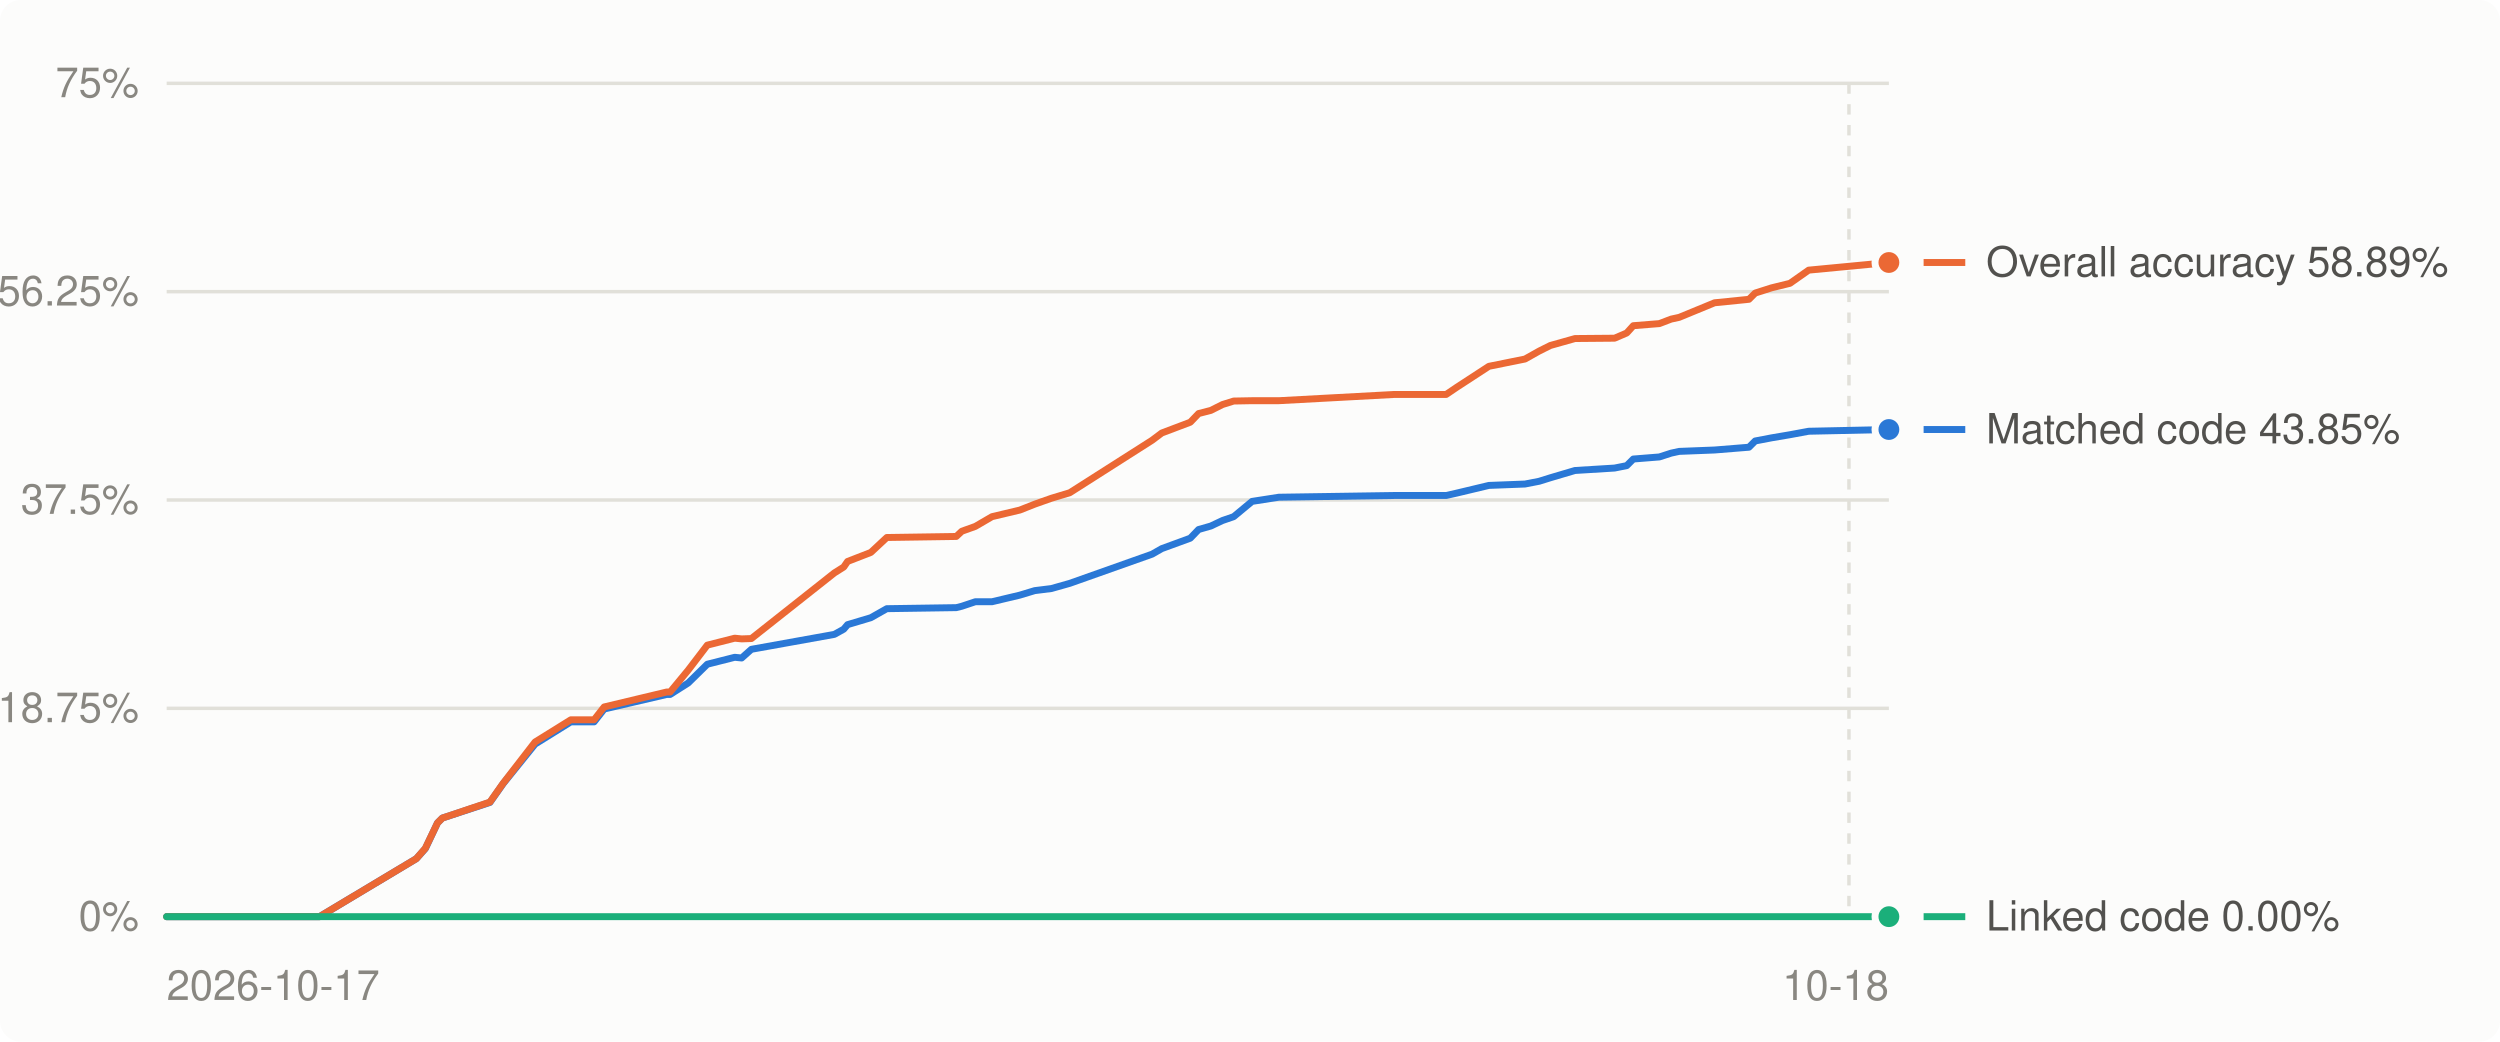
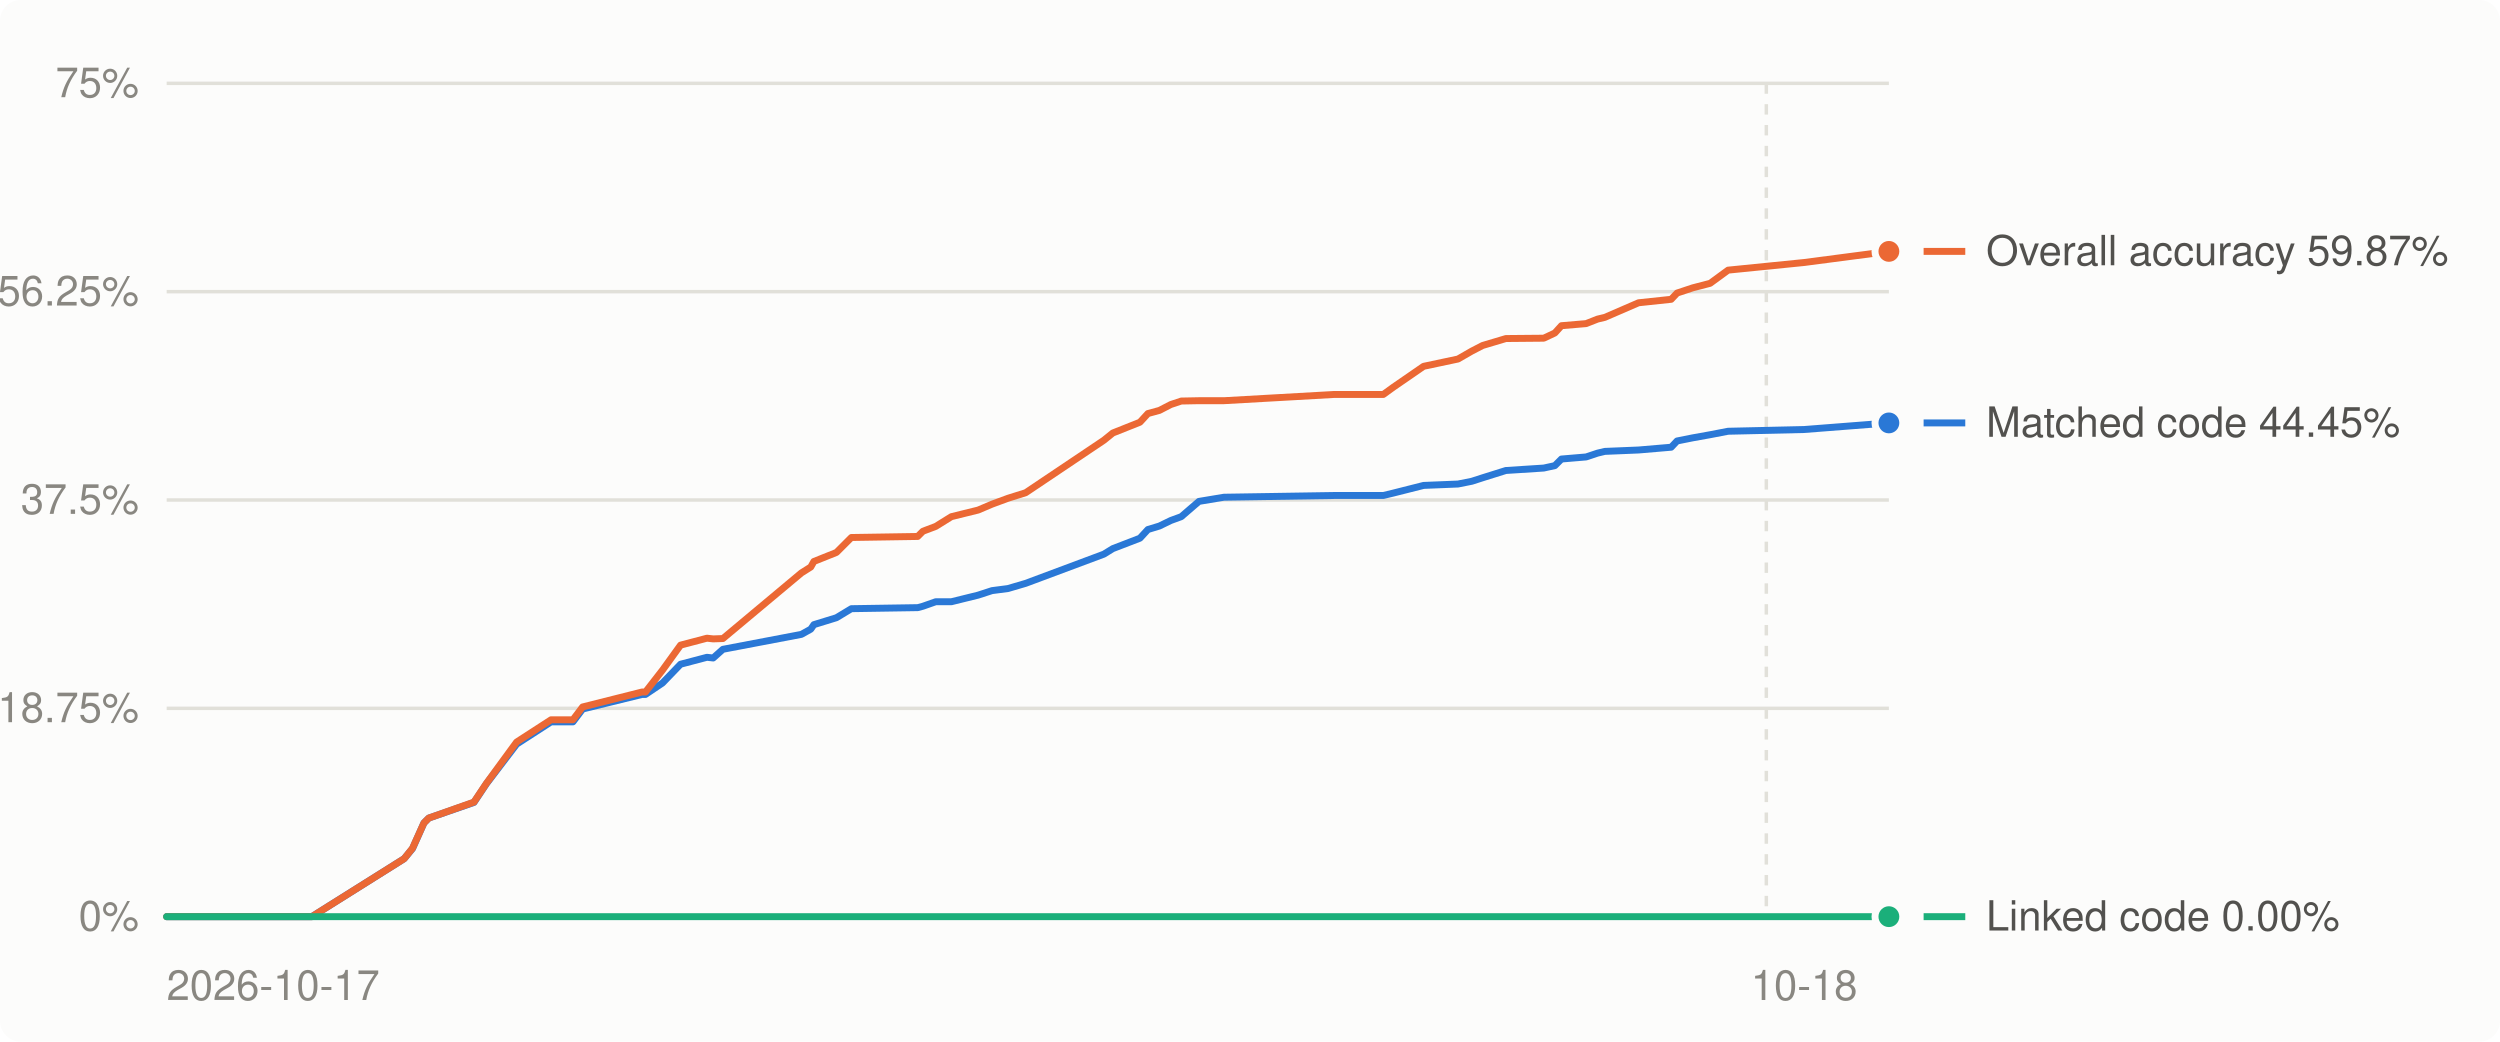
<svg xmlns="http://www.w3.org/2000/svg" viewBox="0 0 720 300" width="720" height="300" role="img" aria-label="Decompilation progress over time">
  <style>
.bg{fill:#fcfcfb}.grid{stroke:#e1e0d9}.muted{fill:#898781}.lbl{fill:#52514e}.ln0{stroke:#2a78d6}.dot0{fill:#2a78d6;stroke:#fcfcfb}.ln1{stroke:#eb6834}.dot1{fill:#eb6834;stroke:#fcfcfb}.ln2{stroke:#1baf7a}.dot2{fill:#1baf7a;stroke:#fcfcfb}
@media (prefers-color-scheme: dark){.bg{fill:#1a1a19}.grid{stroke:#2c2c2a}.muted{fill:#898781}.lbl{fill:#c3c2b7}.ln0{stroke:#3987e5}.dot0{fill:#3987e5;stroke:#1a1a19}.ln1{stroke:#d95926}.dot1{fill:#d95926;stroke:#1a1a19}.ln2{stroke:#199e70}.dot2{fill:#199e70;stroke:#1a1a19}}
text{font:12px -apple-system,BlinkMacSystemFont,'Segoe UI',Helvetica,Arial,sans-serif}
</style>
  <rect class="bg" width="720" height="300" rx="6" />
  <line x1="48" x2="544" y1="264.0" y2="264.0" class="grid" stroke-width="1" />
  <text x="40" y="268.0" class="muted" text-anchor="end">0%</text>
  <line x1="48" x2="544" y1="204.0" y2="204.0" class="grid" stroke-width="1" />
  <text x="40" y="208.0" class="muted" text-anchor="end">18.75%</text>
  <line x1="48" x2="544" y1="144.0" y2="144.0" class="grid" stroke-width="1" />
  <text x="40" y="148.0" class="muted" text-anchor="end">37.5%</text>
  <line x1="48" x2="544" y1="84.0" y2="84.0" class="grid" stroke-width="1" />
  <text x="40" y="88.0" class="muted" text-anchor="end">56.25%</text>
  <line x1="48" x2="544" y1="24.0" y2="24.0" class="grid" stroke-width="1" />
  <text x="40" y="28.0" class="muted" text-anchor="end">75%</text>
-   <line x1="532.5" x2="532.5" y1="24" y2="264" class="grid" stroke-width="1" stroke-dasharray="3 3" />
+   <line x1="508.7" x2="508.7" y1="24" y2="264" class="grid" stroke-width="1" stroke-dasharray="3 3" />
  <text class="muted" x="48.0" y="288" text-anchor="start">2026-10-17</text>
-   <text class="muted" x="544.0" y="288" text-anchor="end">10-18</text>
-   <polyline points="48.0,264.0 92.0,264.0 119.9,247.3 122.5,244.4 126.0,237.0 127.4,235.6 141.1,231.1 144.9,225.7 154.1,214.3 164.4,207.9 171.1,207.9 174.0,204.2 192.0,200.0 193.0,200.0 198.2,196.7 203.7,191.3 211.6,189.3 213.6,189.5 216.4,187.0 240.3,182.7 243.0,181.2 244.1,179.9 250.8,177.9 255.4,175.3 275.4,175.0 277.0,174.6 280.9,173.3 285.7,173.3 293.7,171.4 298.0,170.1 302.8,169.5 308.1,168.0 331.8,159.6 334.6,158.0 342.8,155.0 345.2,152.5 348.7,151.5 352.1,149.9 355.3,148.8 360.6,144.4 368.3,143.2 401.6,142.7 416.5,142.7 419.6,142.0 428.8,139.8 439.2,139.4 443.3,138.6 446.5,137.6 453.6,135.5 465.0,134.8 468.5,134.1 470.4,132.2 477.9,131.6 481.3,130.5 483.6,130.0 493.8,129.6 503.7,128.8 505.5,127.0 510.2,126.1 515.5,125.2 520.9,124.2 544.0,123.7" fill="none" class="ln0" stroke-width="2" stroke-linejoin="round" stroke-linecap="round" />
-   <polyline points="48.0,264.0 92.0,264.0 119.9,247.3 122.5,244.3 126.0,237.0 127.4,235.6 141.1,231.0 144.9,225.6 154.1,213.7 164.4,207.3 171.1,207.3 174.0,203.6 192.0,199.3 193.0,199.3 198.2,193.0 203.7,185.8 211.6,183.8 213.6,184.0 216.4,183.9 240.3,165.0 243.0,163.3 244.1,161.7 250.8,159.1 255.4,154.8 275.4,154.5 277.0,153.0 280.9,151.6 285.7,148.8 293.7,146.9 298.0,145.2 302.8,143.5 308.1,141.9 331.8,126.8 334.6,124.7 342.8,121.6 345.2,119.1 348.7,118.2 352.1,116.5 355.3,115.5 360.6,115.4 368.3,115.4 401.6,113.6 416.5,113.6 419.6,111.5 428.8,105.5 439.2,103.4 443.3,101.1 446.5,99.5 453.6,97.5 465.0,97.4 468.5,95.9 470.4,93.8 477.9,93.2 481.3,91.9 483.6,91.4 493.8,87.2 503.7,86.2 505.5,84.4 510.2,82.9 515.5,81.6 520.9,77.8 544.0,75.6" fill="none" class="ln1" stroke-width="2" stroke-linejoin="round" stroke-linecap="round" />
-   <polyline points="48.0,264.0 92.0,264.0 119.9,264.0 122.5,264.0 126.0,264.0 127.4,264.0 141.1,264.0 144.9,264.0 154.1,264.0 164.4,264.0 171.1,264.0 174.0,264.0 192.0,264.0 193.0,264.0 198.2,264.0 203.7,264.0 211.6,264.0 213.6,264.0 216.4,264.0 240.3,264.0 243.0,264.0 244.1,264.0 250.8,264.0 255.4,264.0 275.4,264.0 277.0,264.0 280.9,264.0 285.7,264.0 293.7,264.0 298.0,264.0 302.8,264.0 308.1,264.0 331.8,264.0 334.6,264.0 342.8,264.0 345.2,264.0 348.7,264.0 352.1,264.0 355.3,264.0 360.6,264.0 368.3,264.0 401.6,264.0 416.5,264.0 419.6,264.0 428.8,264.0 439.2,264.0 443.3,264.0 446.5,264.0 453.6,264.0 465.0,264.0 468.5,264.0 470.4,264.0 477.9,264.0 481.3,264.0 483.6,264.0 493.8,264.0 503.7,264.0 505.5,264.0 510.2,264.0 515.5,264.0 520.9,264.0 544.0,264.0" fill="none" class="ln2" stroke-width="2" stroke-linejoin="round" stroke-linecap="round" />
-   <circle cx="544.0" cy="123.7" r="4" class="dot0" stroke-width="2" />
-   <circle cx="544.0" cy="75.6" r="4" class="dot1" stroke-width="2" />
+   <text class="muted" x="519.6" y="288" text-anchor="middle">10-18</text>
+   <polyline points="48.0,264.0 89.8,264.0 116.4,247.3 118.8,244.4 122.1,237.0 123.5,235.6 136.5,231.1 140.1,225.7 148.8,214.3 158.7,207.9 165.0,207.9 167.8,204.2 184.9,200.0 185.9,200.0 190.8,196.7 196.0,191.3 203.6,189.3 205.4,189.5 208.2,187.0 230.8,182.7 233.5,181.2 234.4,179.9 240.9,177.9 245.2,175.3 264.3,175.0 265.8,174.6 269.5,173.3 274.0,173.3 281.7,171.4 285.7,170.1 290.3,169.5 295.4,168.0 317.9,159.6 320.5,158.0 328.3,155.0 330.6,152.5 333.9,151.5 337.2,149.9 340.2,148.8 345.3,144.4 352.5,143.2 384.3,142.7 398.4,142.7 401.3,142.0 410.0,139.8 419.9,139.4 423.9,138.6 427.0,137.6 433.7,135.5 444.6,134.8 447.8,134.1 449.7,132.2 456.8,131.6 460.1,130.5 462.2,130.0 471.9,129.6 481.3,128.8 483.0,127.0 487.5,126.1 492.5,125.2 497.7,124.2 519.6,123.7 544.0,121.8" fill="none" class="ln0" stroke-width="2" stroke-linejoin="round" stroke-linecap="round" />
+   <polyline points="48.0,264.0 89.8,264.0 116.4,247.3 118.8,244.3 122.1,237.0 123.5,235.6 136.5,231.0 140.1,225.6 148.8,213.7 158.7,207.3 165.0,207.3 167.8,203.6 184.9,199.3 185.9,199.3 190.8,193.0 196.0,185.8 203.6,183.8 205.4,184.0 208.2,183.9 230.8,165.0 233.5,163.3 234.4,161.7 240.9,159.1 245.2,154.8 264.3,154.5 265.8,153.0 269.5,151.6 274.0,148.8 281.7,146.9 285.7,145.2 290.3,143.5 295.4,141.9 317.9,126.8 320.5,124.7 328.3,121.6 330.6,119.1 333.9,118.2 337.2,116.5 340.2,115.5 345.3,115.4 352.5,115.4 384.3,113.6 398.4,113.6 401.3,111.5 410.0,105.5 419.9,103.4 423.9,101.1 427.0,99.5 433.7,97.5 444.6,97.4 447.8,95.9 449.7,93.8 456.8,93.2 460.1,91.9 462.2,91.4 471.9,87.2 481.3,86.2 483.0,84.4 487.5,82.9 492.5,81.6 497.7,77.8 519.6,75.6 544.0,72.4" fill="none" class="ln1" stroke-width="2" stroke-linejoin="round" stroke-linecap="round" />
+   <polyline points="48.0,264.0 89.8,264.0 116.4,264.0 118.8,264.0 122.1,264.0 123.5,264.0 136.5,264.0 140.1,264.0 148.8,264.0 158.7,264.0 165.0,264.0 167.8,264.0 184.9,264.0 185.9,264.0 190.8,264.0 196.0,264.0 203.6,264.0 205.4,264.0 208.2,264.0 230.8,264.0 233.5,264.0 234.4,264.0 240.9,264.0 245.2,264.0 264.3,264.0 265.8,264.0 269.5,264.0 274.0,264.0 281.7,264.0 285.7,264.0 290.3,264.0 295.4,264.0 317.9,264.0 320.5,264.0 328.3,264.0 330.6,264.0 333.9,264.0 337.2,264.0 340.2,264.0 345.3,264.0 352.5,264.0 384.3,264.0 398.4,264.0 401.3,264.0 410.0,264.0 419.9,264.0 423.9,264.0 427.0,264.0 433.7,264.0 444.6,264.0 447.8,264.0 449.7,264.0 456.8,264.0 460.1,264.0 462.2,264.0 471.9,264.0 481.3,264.0 483.0,264.0 487.5,264.0 492.5,264.0 497.7,264.0 519.6,264.0 544.0,264.0" fill="none" class="ln2" stroke-width="2" stroke-linejoin="round" stroke-linecap="round" />
+   <circle cx="544.0" cy="121.8" r="4" class="dot0" stroke-width="2" />
+   <circle cx="544.0" cy="72.4" r="4" class="dot1" stroke-width="2" />
  <circle cx="544.0" cy="264.0" r="4" class="dot2" stroke-width="2" />
  <line x1="554" x2="566" y1="264.0" y2="264.0" class="ln2" stroke-width="2" />
  <text class="lbl" x="572" y="268.0">Linked code 0.00%</text>
-   <line x1="554" x2="566" y1="123.7" y2="123.7" class="ln0" stroke-width="2" />
-   <text class="lbl" x="572" y="127.7">Matched code 43.85%</text>
-   <line x1="554" x2="566" y1="75.6" y2="75.6" class="ln1" stroke-width="2" />
-   <text class="lbl" x="572" y="79.6">Overall accuracy 58.89%</text>
+   <line x1="554" x2="566" y1="121.8" y2="121.8" class="ln0" stroke-width="2" />
+   <text class="lbl" x="572" y="125.8">Matched code 44.45%</text>
+   <line x1="554" x2="566" y1="72.4" y2="72.4" class="ln1" stroke-width="2" />
+   <text class="lbl" x="572" y="76.4">Overall accuracy 59.87%</text>
</svg>
